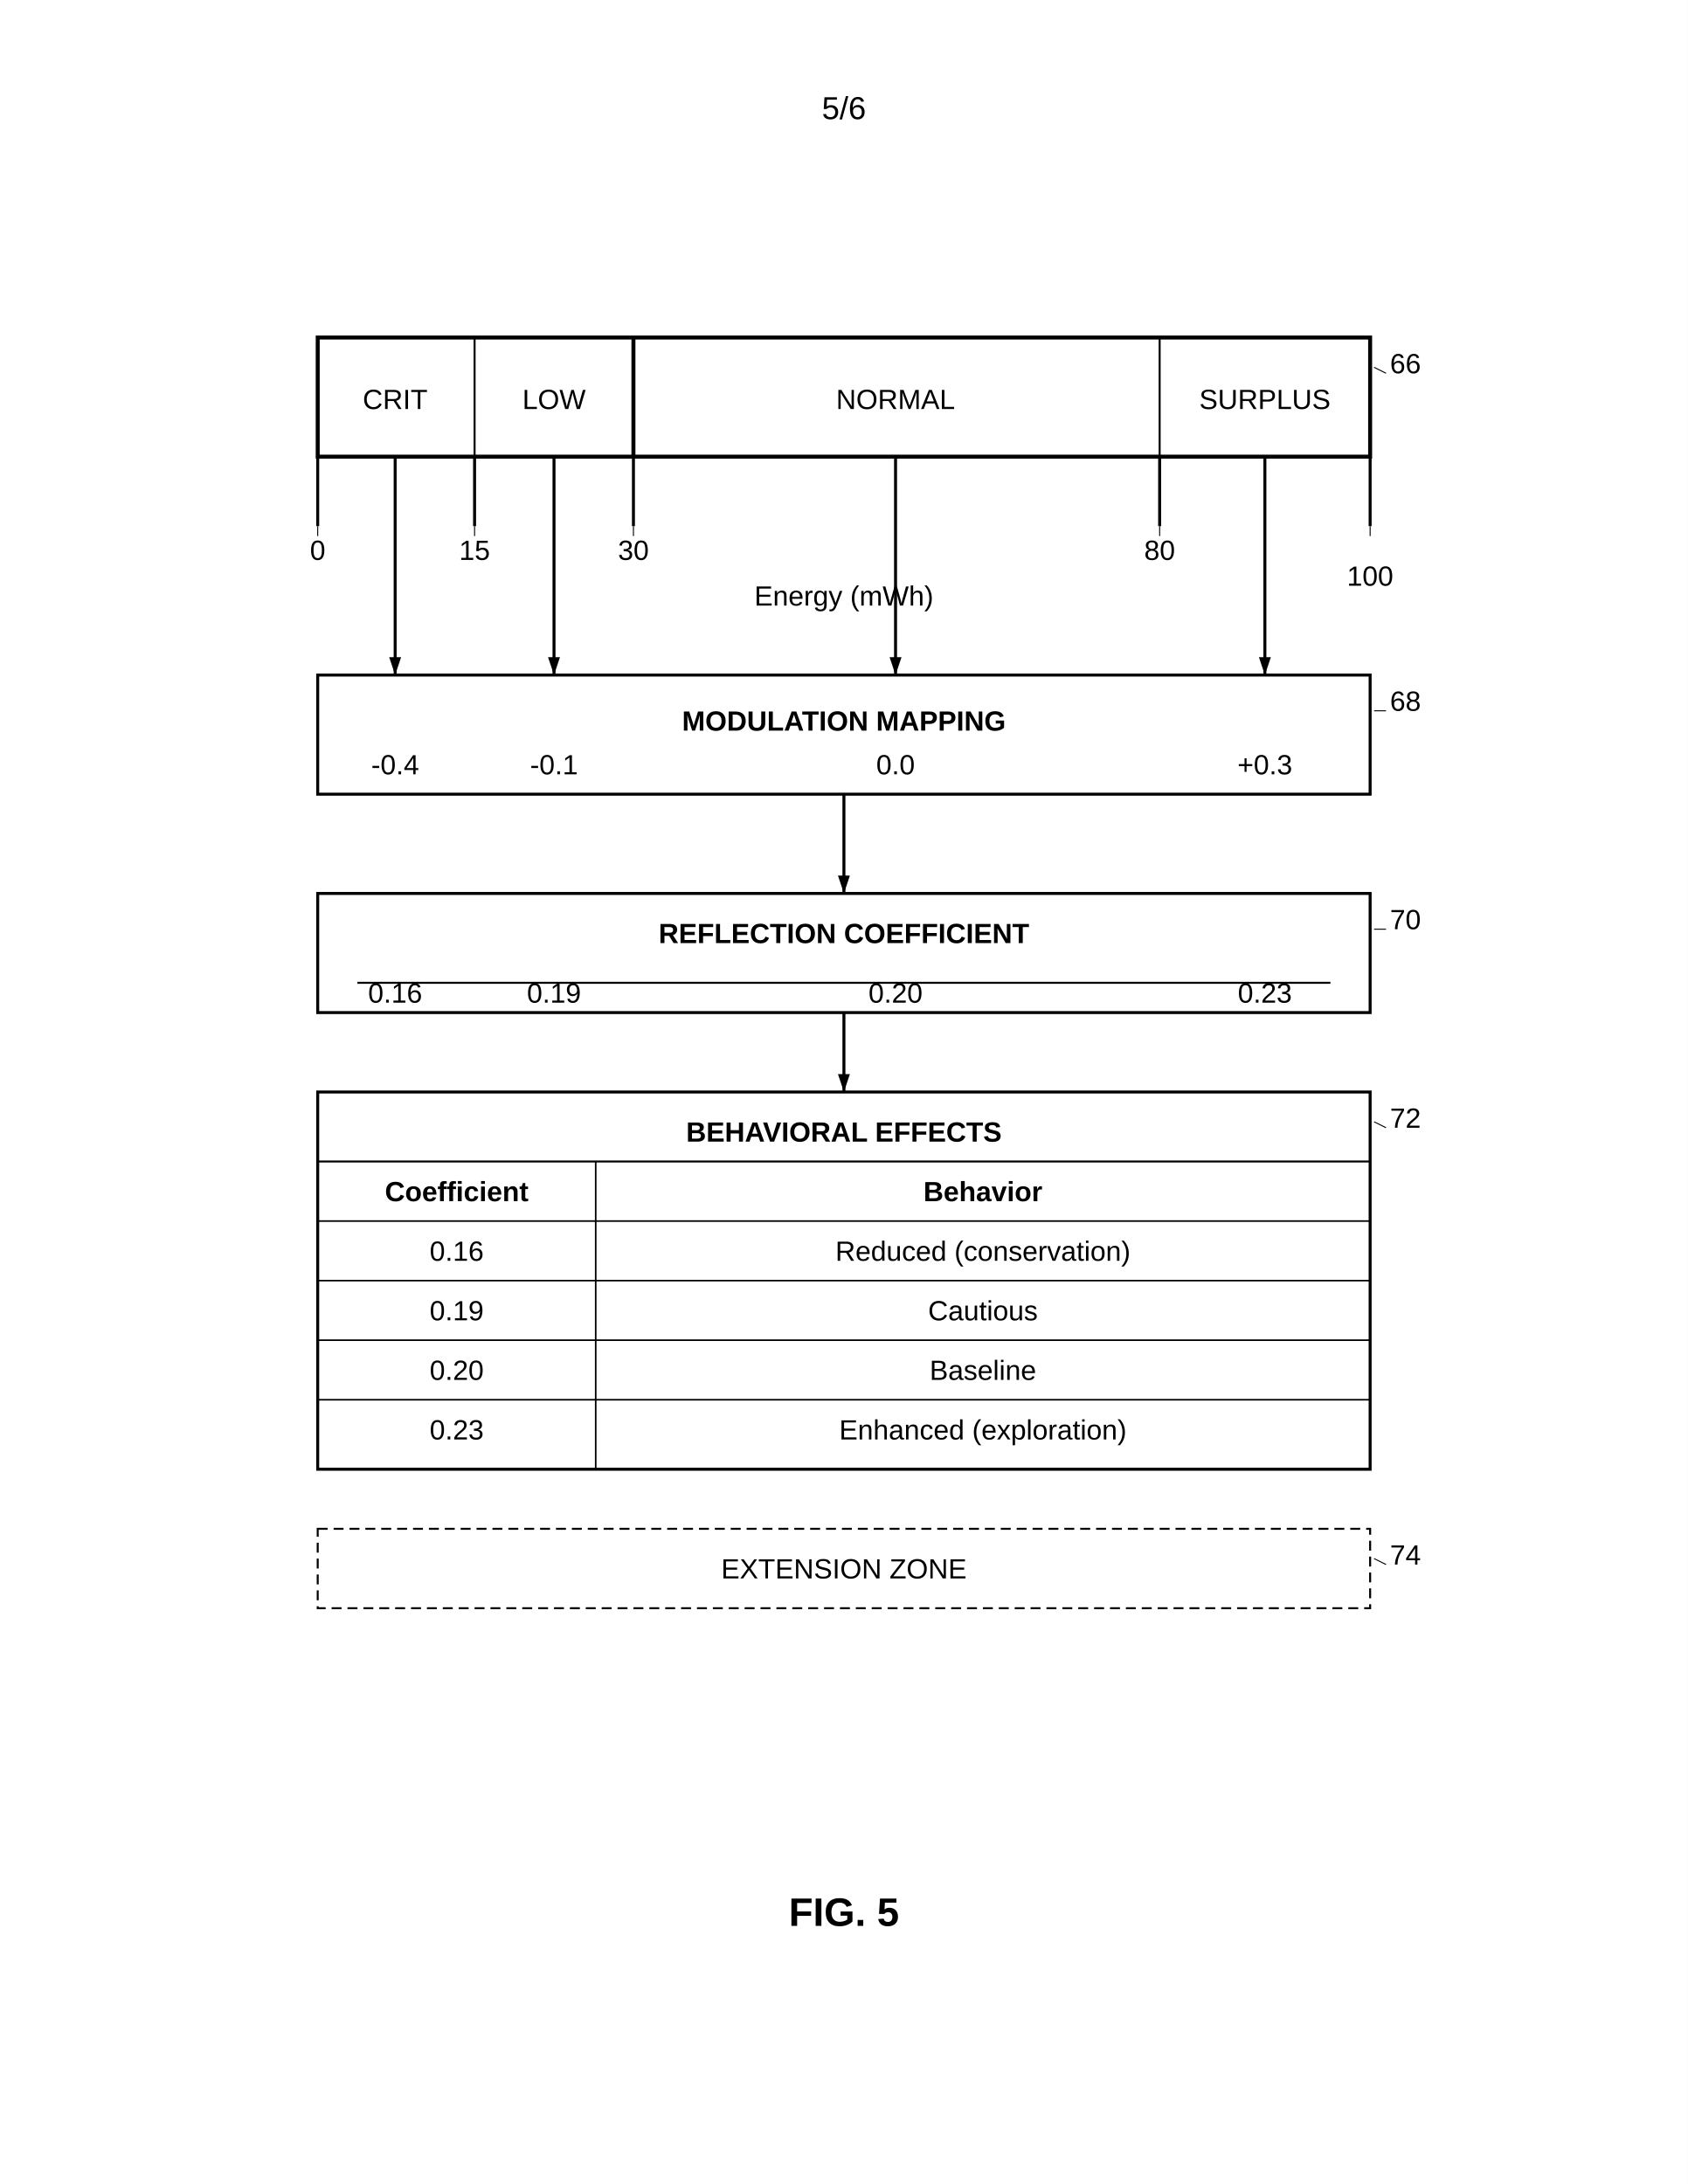
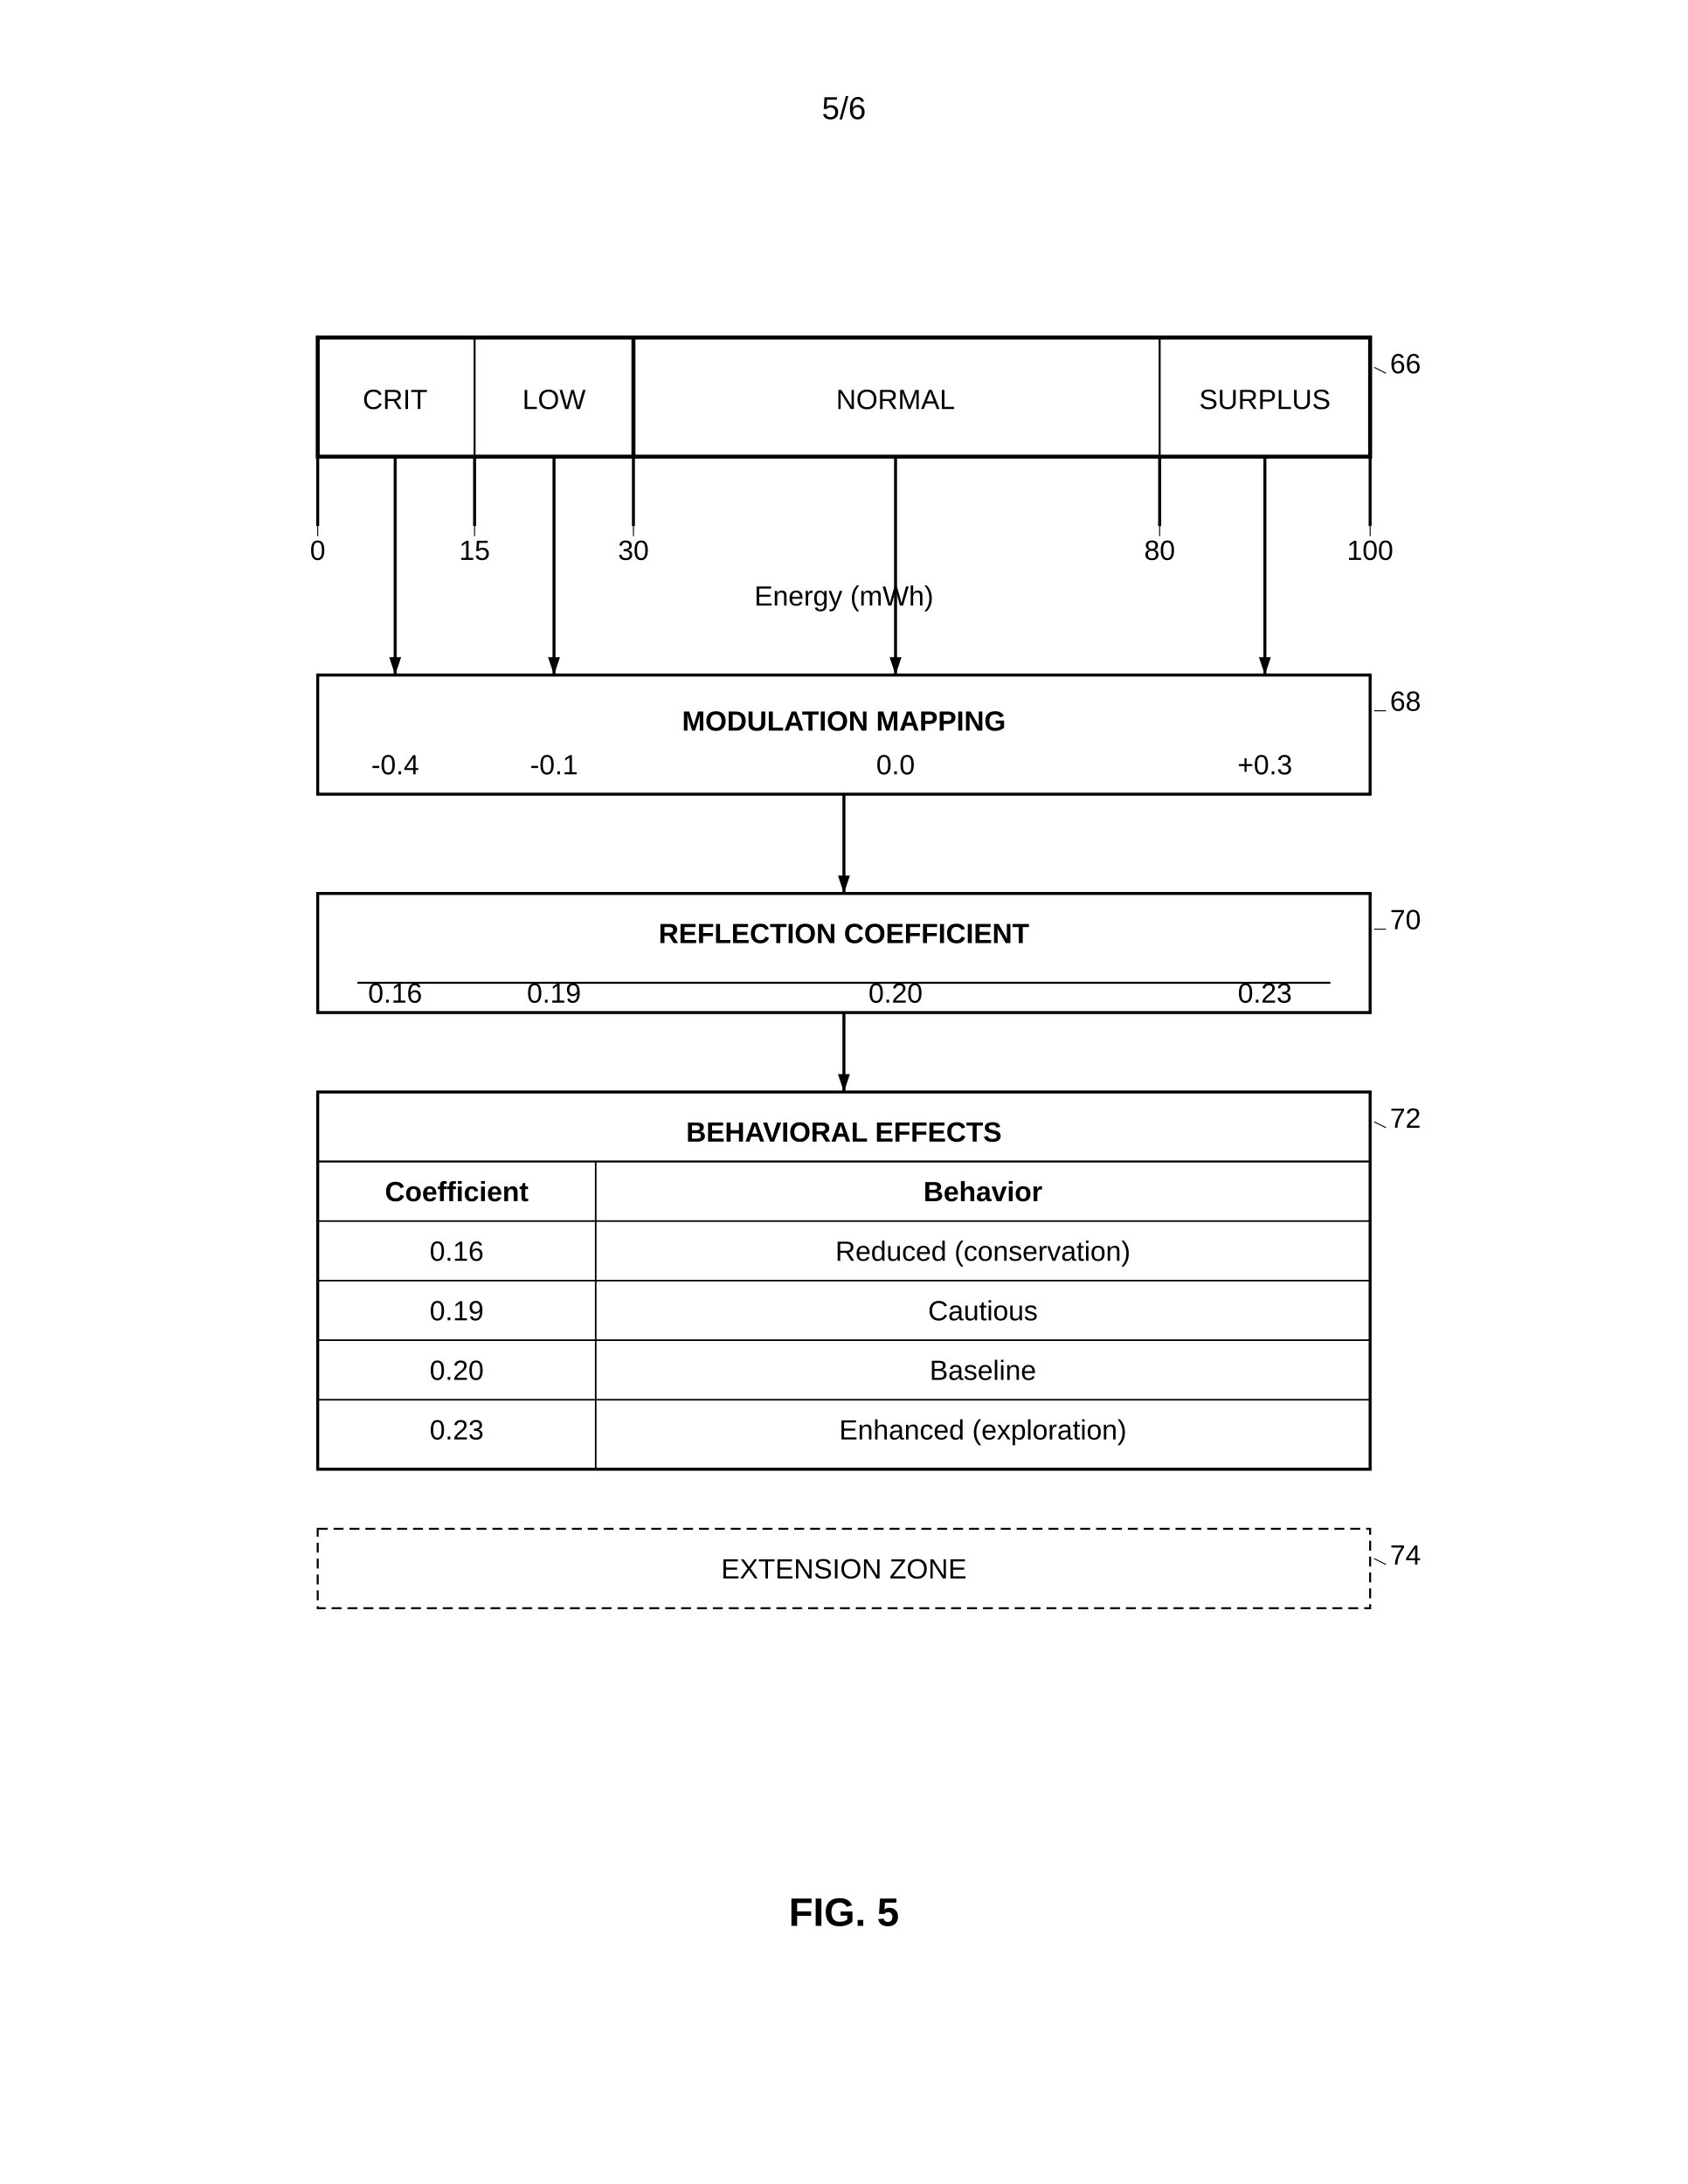
<svg xmlns="http://www.w3.org/2000/svg" width="8.5in" height="11in" viewBox="0 0 850 1100">
  <defs>
    <marker id="ah" markerWidth="6" markerHeight="4" refX="6" refY="2" orient="auto">
      <polygon points="0 0, 6 2, 0 4" fill="black" />
    </marker>
  </defs>
  <rect width="100%" height="100%" fill="white" />
  <text x="425" y="60" font-family="Arial, sans-serif" font-size="16" text-anchor="middle" fill="black">5/6</text>
  <g transform="translate(0, 50)">
    <rect x="160" y="120" width="530" height="60" fill="none" stroke="black" stroke-width="2" />
    <line x1="239" y1="120" x2="239" y2="180" stroke="black" stroke-width="1" />
    <line x1="319" y1="120" x2="319" y2="180" stroke="black" stroke-width="2" />
    <line x1="584" y1="120" x2="584" y2="180" stroke="black" stroke-width="1" />
    <text x="199" y="156" font-family="Arial, sans-serif" font-size="14" text-anchor="middle" fill="black">CRIT</text>
    <text x="279" y="156" font-family="Arial, sans-serif" font-size="14" text-anchor="middle" fill="black">LOW</text>
    <text x="451" y="156" font-family="Arial, sans-serif" font-size="14" text-anchor="middle" fill="black">NORMAL</text>
    <text x="637" y="156" font-family="Arial, sans-serif" font-size="14" text-anchor="middle" fill="black">SURPLUS</text>
    <line x1="160" y1="180" x2="160" y2="215" stroke="black" stroke-width="1.5" />
    <line x1="160" y1="215" x2="160" y2="220" stroke="black" stroke-width="0.5" />
    <text x="160" y="232" font-family="Arial, sans-serif" font-size="14" text-anchor="middle" fill="black">0</text>
    <line x1="239" y1="180" x2="239" y2="215" stroke="black" stroke-width="1.5" />
    <line x1="239" y1="215" x2="239" y2="220" stroke="black" stroke-width="0.5" />
    <text x="239" y="232" font-family="Arial, sans-serif" font-size="14" text-anchor="middle" fill="black">15</text>
    <line x1="319" y1="180" x2="319" y2="215" stroke="black" stroke-width="1.5" />
    <line x1="319" y1="215" x2="319" y2="220" stroke="black" stroke-width="0.5" />
    <text x="319" y="232" font-family="Arial, sans-serif" font-size="14" text-anchor="middle" fill="black">30</text>
    <line x1="584" y1="180" x2="584" y2="215" stroke="black" stroke-width="1.5" />
    <line x1="584" y1="215" x2="584" y2="220" stroke="black" stroke-width="0.5" />
    <text x="584" y="232" font-family="Arial, sans-serif" font-size="14" text-anchor="middle" fill="black">80</text>
    <line x1="690" y1="180" x2="690" y2="215" stroke="black" stroke-width="1.5" />
    <line x1="690" y1="215" x2="690" y2="220" stroke="black" stroke-width="0.5" />
-     <text x="690" y="245" font-family="Arial, sans-serif" font-size="14" text-anchor="middle" fill="black">100</text>
+     <text x="690" y="232" font-family="Arial, sans-serif" font-size="14" text-anchor="middle" fill="black">100</text>
    <text x="425" y="255" font-family="Arial, sans-serif" font-size="14" text-anchor="middle" fill="black">Energy (mWh)</text>
    <text x="700" y="138" font-family="Arial, sans-serif" font-size="14" text-anchor="start" fill="black">66</text>
    <line x1="698" y1="138" x2="692" y2="135" stroke="black" stroke-width="0.5" />
    <line x1="199" y1="180" x2="199" y2="290" stroke="black" stroke-width="1.5" marker-end="url(#ah)" />
    <line x1="279" y1="180" x2="279" y2="290" stroke="black" stroke-width="1.5" marker-end="url(#ah)" />
    <line x1="451" y1="180" x2="451" y2="290" stroke="black" stroke-width="1.5" marker-end="url(#ah)" />
    <line x1="637" y1="180" x2="637" y2="290" stroke="black" stroke-width="1.5" marker-end="url(#ah)" />
    <rect x="160" y="290" width="530" height="60" fill="none" stroke="black" stroke-width="1.5" />
    <text x="425" y="318" font-family="Arial, sans-serif" font-size="14" font-weight="bold" text-anchor="middle" fill="black">MODULATION MAPPING</text>
    <text x="199" y="340" font-family="Arial, sans-serif" font-size="14" text-anchor="middle" fill="black">-0.4</text>
    <text x="279" y="340" font-family="Arial, sans-serif" font-size="14" text-anchor="middle" fill="black">-0.1</text>
    <text x="451" y="340" font-family="Arial, sans-serif" font-size="14" text-anchor="middle" fill="black">0.0</text>
    <text x="637" y="340" font-family="Arial, sans-serif" font-size="14" text-anchor="middle" fill="black">+0.3</text>
    <text x="700" y="308" font-family="Arial, sans-serif" font-size="14" text-anchor="start" fill="black">68</text>
    <line x1="698" y1="308" x2="692" y2="308" stroke="black" stroke-width="0.5" />
    <line x1="425" y1="350" x2="425" y2="400" stroke="black" stroke-width="1.5" marker-end="url(#ah)" />
    <rect x="160" y="400" width="530" height="60" fill="none" stroke="black" stroke-width="1.5" />
    <text x="425" y="425" font-family="Arial, sans-serif" font-size="14" font-weight="bold" text-anchor="middle" fill="black">REFLECTION COEFFICIENT</text>
    <line x1="180" y1="445" x2="670" y2="445" stroke="black" stroke-width="1" />
    <text x="199" y="455" font-family="Arial, sans-serif" font-size="14" text-anchor="middle" fill="black">0.16</text>
    <text x="279" y="455" font-family="Arial, sans-serif" font-size="14" text-anchor="middle" fill="black">0.19</text>
    <text x="451" y="455" font-family="Arial, sans-serif" font-size="14" text-anchor="middle" fill="black">0.20</text>
    <text x="637" y="455" font-family="Arial, sans-serif" font-size="14" text-anchor="middle" fill="black">0.23</text>
    <text x="700" y="418" font-family="Arial, sans-serif" font-size="14" text-anchor="start" fill="black">70</text>
    <line x1="698" y1="418" x2="692" y2="418" stroke="black" stroke-width="0.5" />
    <line x1="425" y1="460" x2="425" y2="500" stroke="black" stroke-width="1.5" marker-end="url(#ah)" />
    <rect x="160" y="500" width="530" height="190" fill="none" stroke="black" stroke-width="1.5" />
    <text x="425" y="525" font-family="Arial, sans-serif" font-size="14" font-weight="bold" text-anchor="middle" fill="black">BEHAVIORAL EFFECTS</text>
    <line x1="160" y1="535" x2="690" y2="535" stroke="black" stroke-width="1" />
    <line x1="300" y1="535" x2="300" y2="690" stroke="black" stroke-width="0.8" />
    <text x="230" y="555" font-family="Arial, sans-serif" font-size="14" font-weight="bold" text-anchor="middle" fill="black">Coefficient</text>
    <text x="495" y="555" font-family="Arial, sans-serif" font-size="14" font-weight="bold" text-anchor="middle" fill="black">Behavior</text>
    <line x1="160" y1="565" x2="690" y2="565" stroke="black" stroke-width="0.8" />
    <text x="230" y="585" font-family="Arial, sans-serif" font-size="14" text-anchor="middle" fill="black">0.16</text>
    <text x="495" y="585" font-family="Arial, sans-serif" font-size="14" text-anchor="middle" fill="black">Reduced (conservation)</text>
    <line x1="160" y1="595" x2="690" y2="595" stroke="black" stroke-width="0.8" />
    <text x="230" y="615" font-family="Arial, sans-serif" font-size="14" text-anchor="middle" fill="black">0.19</text>
    <text x="495" y="615" font-family="Arial, sans-serif" font-size="14" text-anchor="middle" fill="black">Cautious</text>
    <line x1="160" y1="625" x2="690" y2="625" stroke="black" stroke-width="0.8" />
    <text x="230" y="645" font-family="Arial, sans-serif" font-size="14" text-anchor="middle" fill="black">0.20</text>
    <text x="495" y="645" font-family="Arial, sans-serif" font-size="14" text-anchor="middle" fill="black">Baseline</text>
    <line x1="160" y1="655" x2="690" y2="655" stroke="black" stroke-width="0.8" />
    <text x="230" y="675" font-family="Arial, sans-serif" font-size="14" text-anchor="middle" fill="black">0.23</text>
    <text x="495" y="675" font-family="Arial, sans-serif" font-size="14" text-anchor="middle" fill="black">Enhanced (exploration)</text>
    <text x="700" y="518" font-family="Arial, sans-serif" font-size="14" text-anchor="start" fill="black">72</text>
    <line x1="698" y1="518" x2="692" y2="515" stroke="black" stroke-width="0.5" />
    <rect x="160" y="720" width="530" height="40" fill="none" stroke="black" stroke-width="1" stroke-dasharray="5,3" />
    <text x="425" y="745" font-family="Arial, sans-serif" font-size="14" text-anchor="middle" fill="black">EXTENSION ZONE</text>
    <text x="700" y="738" font-family="Arial, sans-serif" font-size="14" text-anchor="start" fill="black">74</text>
    <line x1="698" y1="738" x2="692" y2="735" stroke="black" stroke-width="0.5" />
    <text x="425" y="920" font-family="Arial, sans-serif" font-size="20" font-weight="bold" text-anchor="middle" fill="black">FIG. 5</text>
  </g>
</svg>
